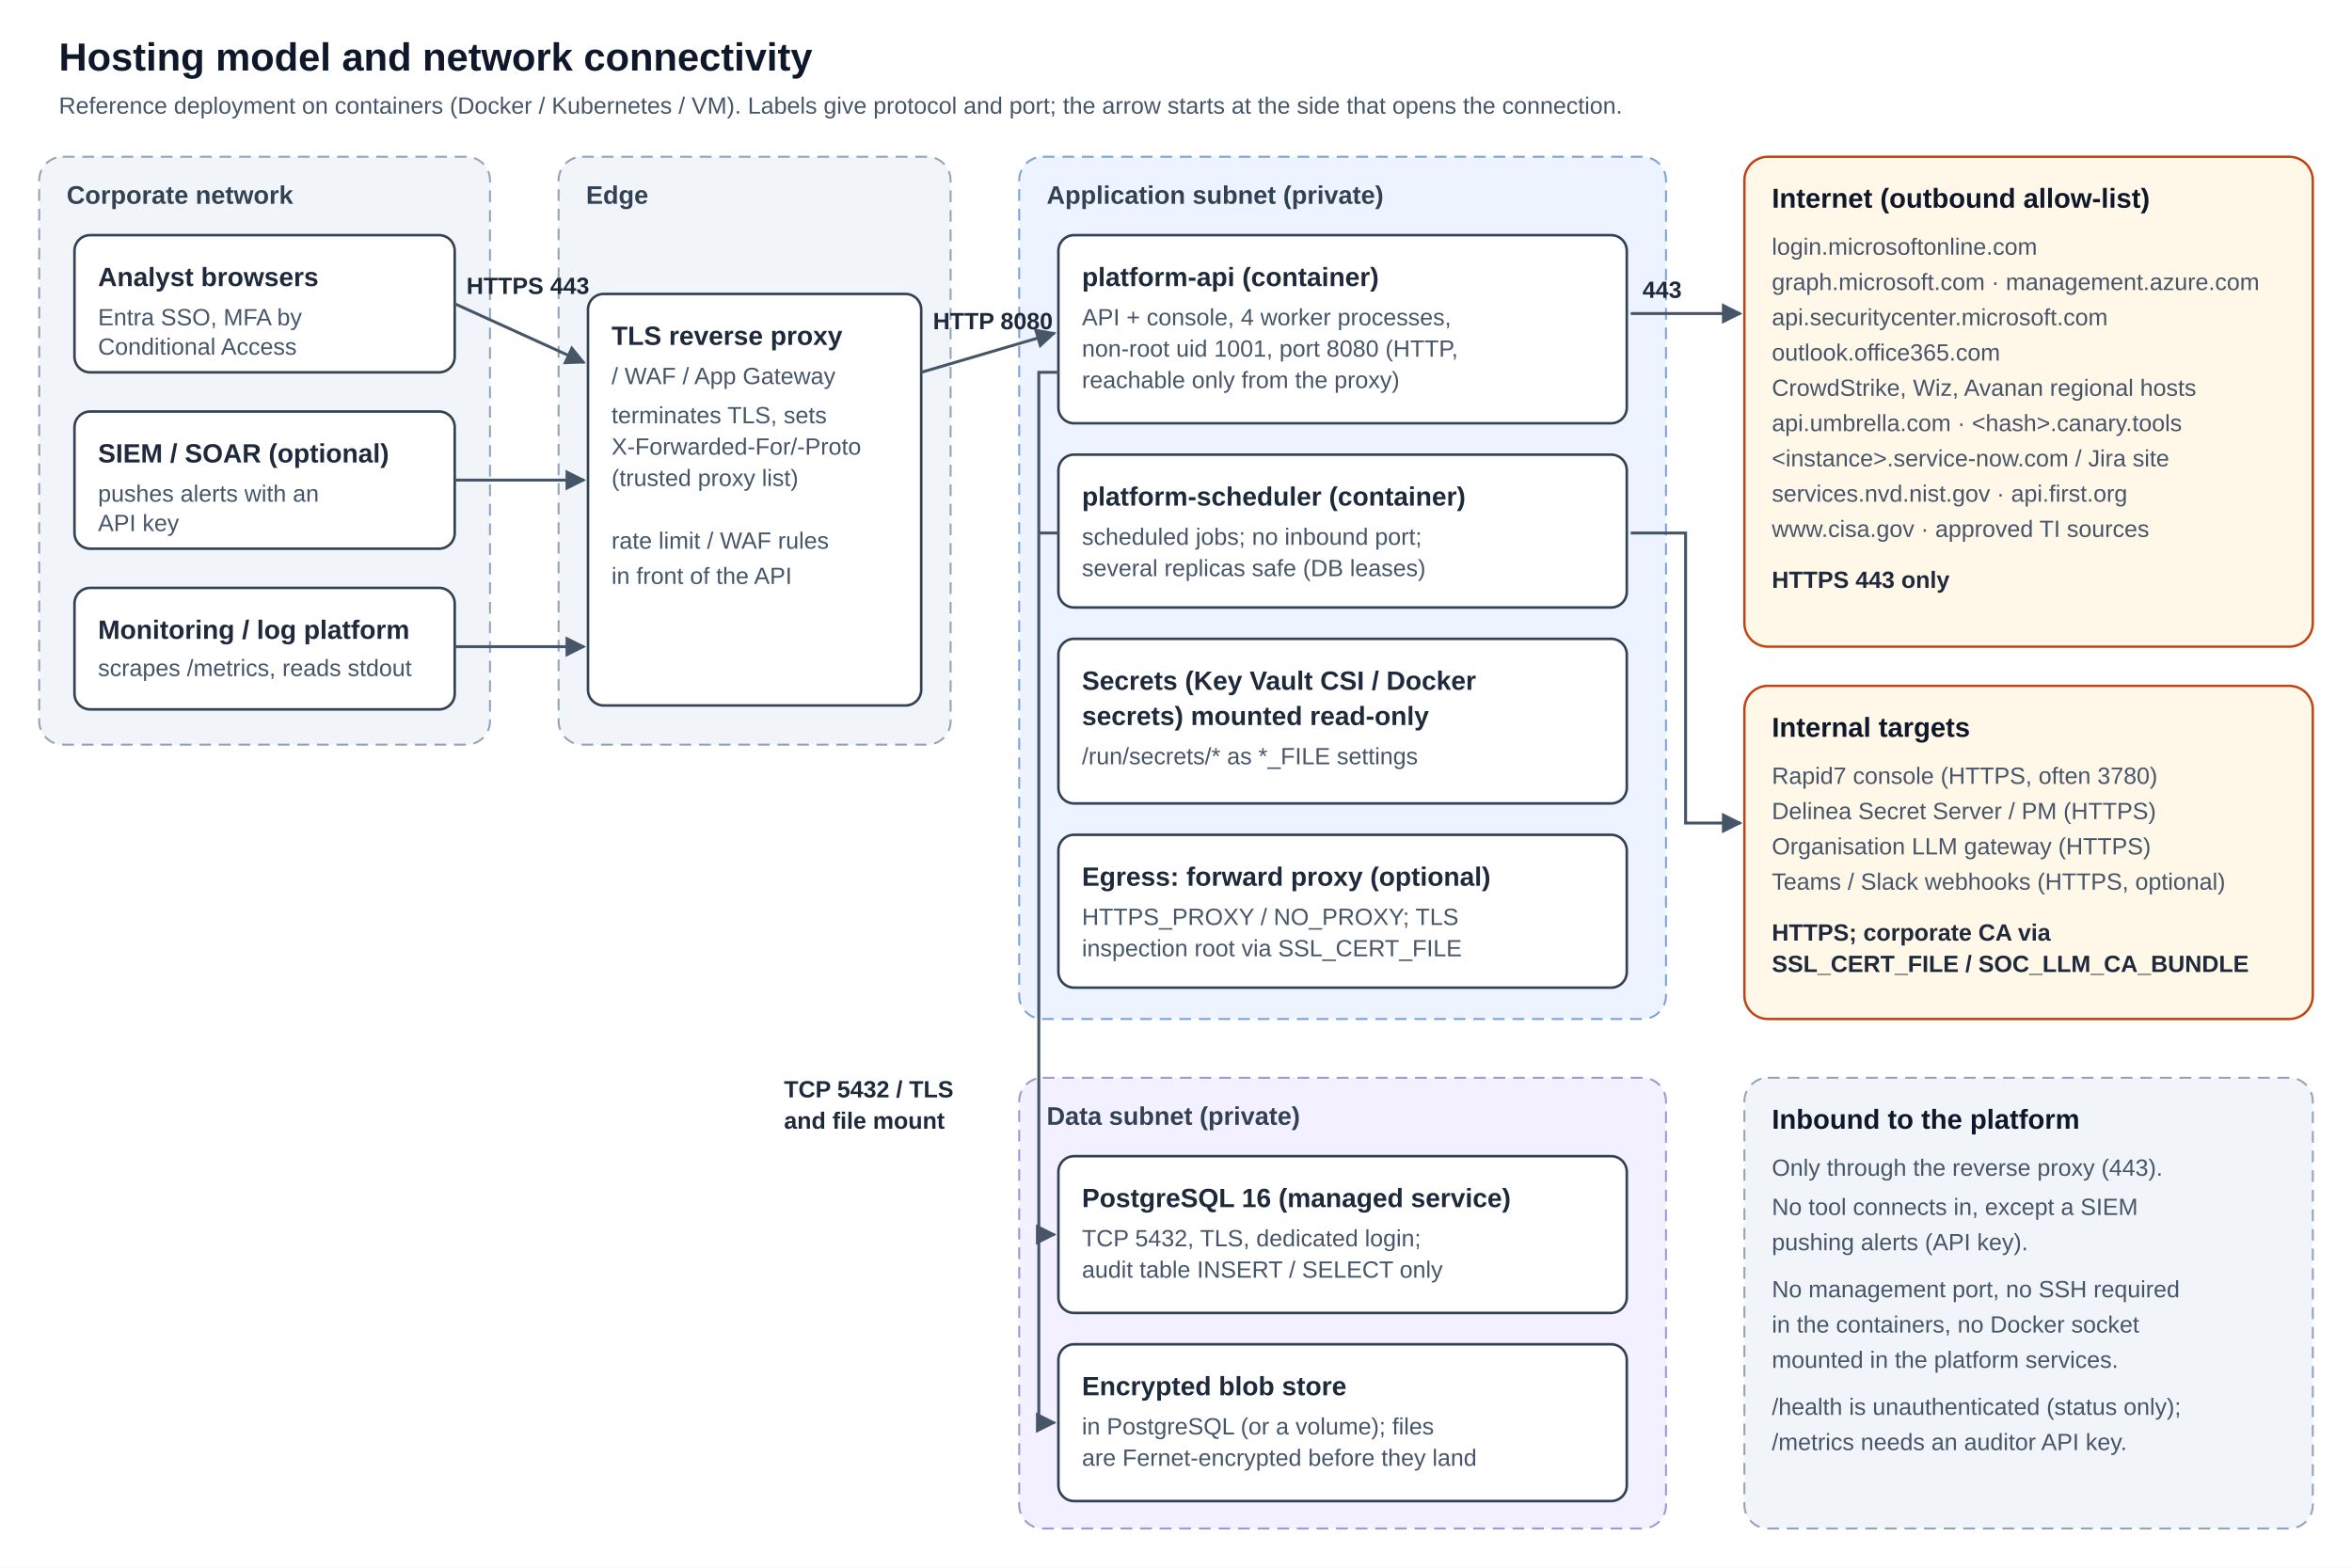
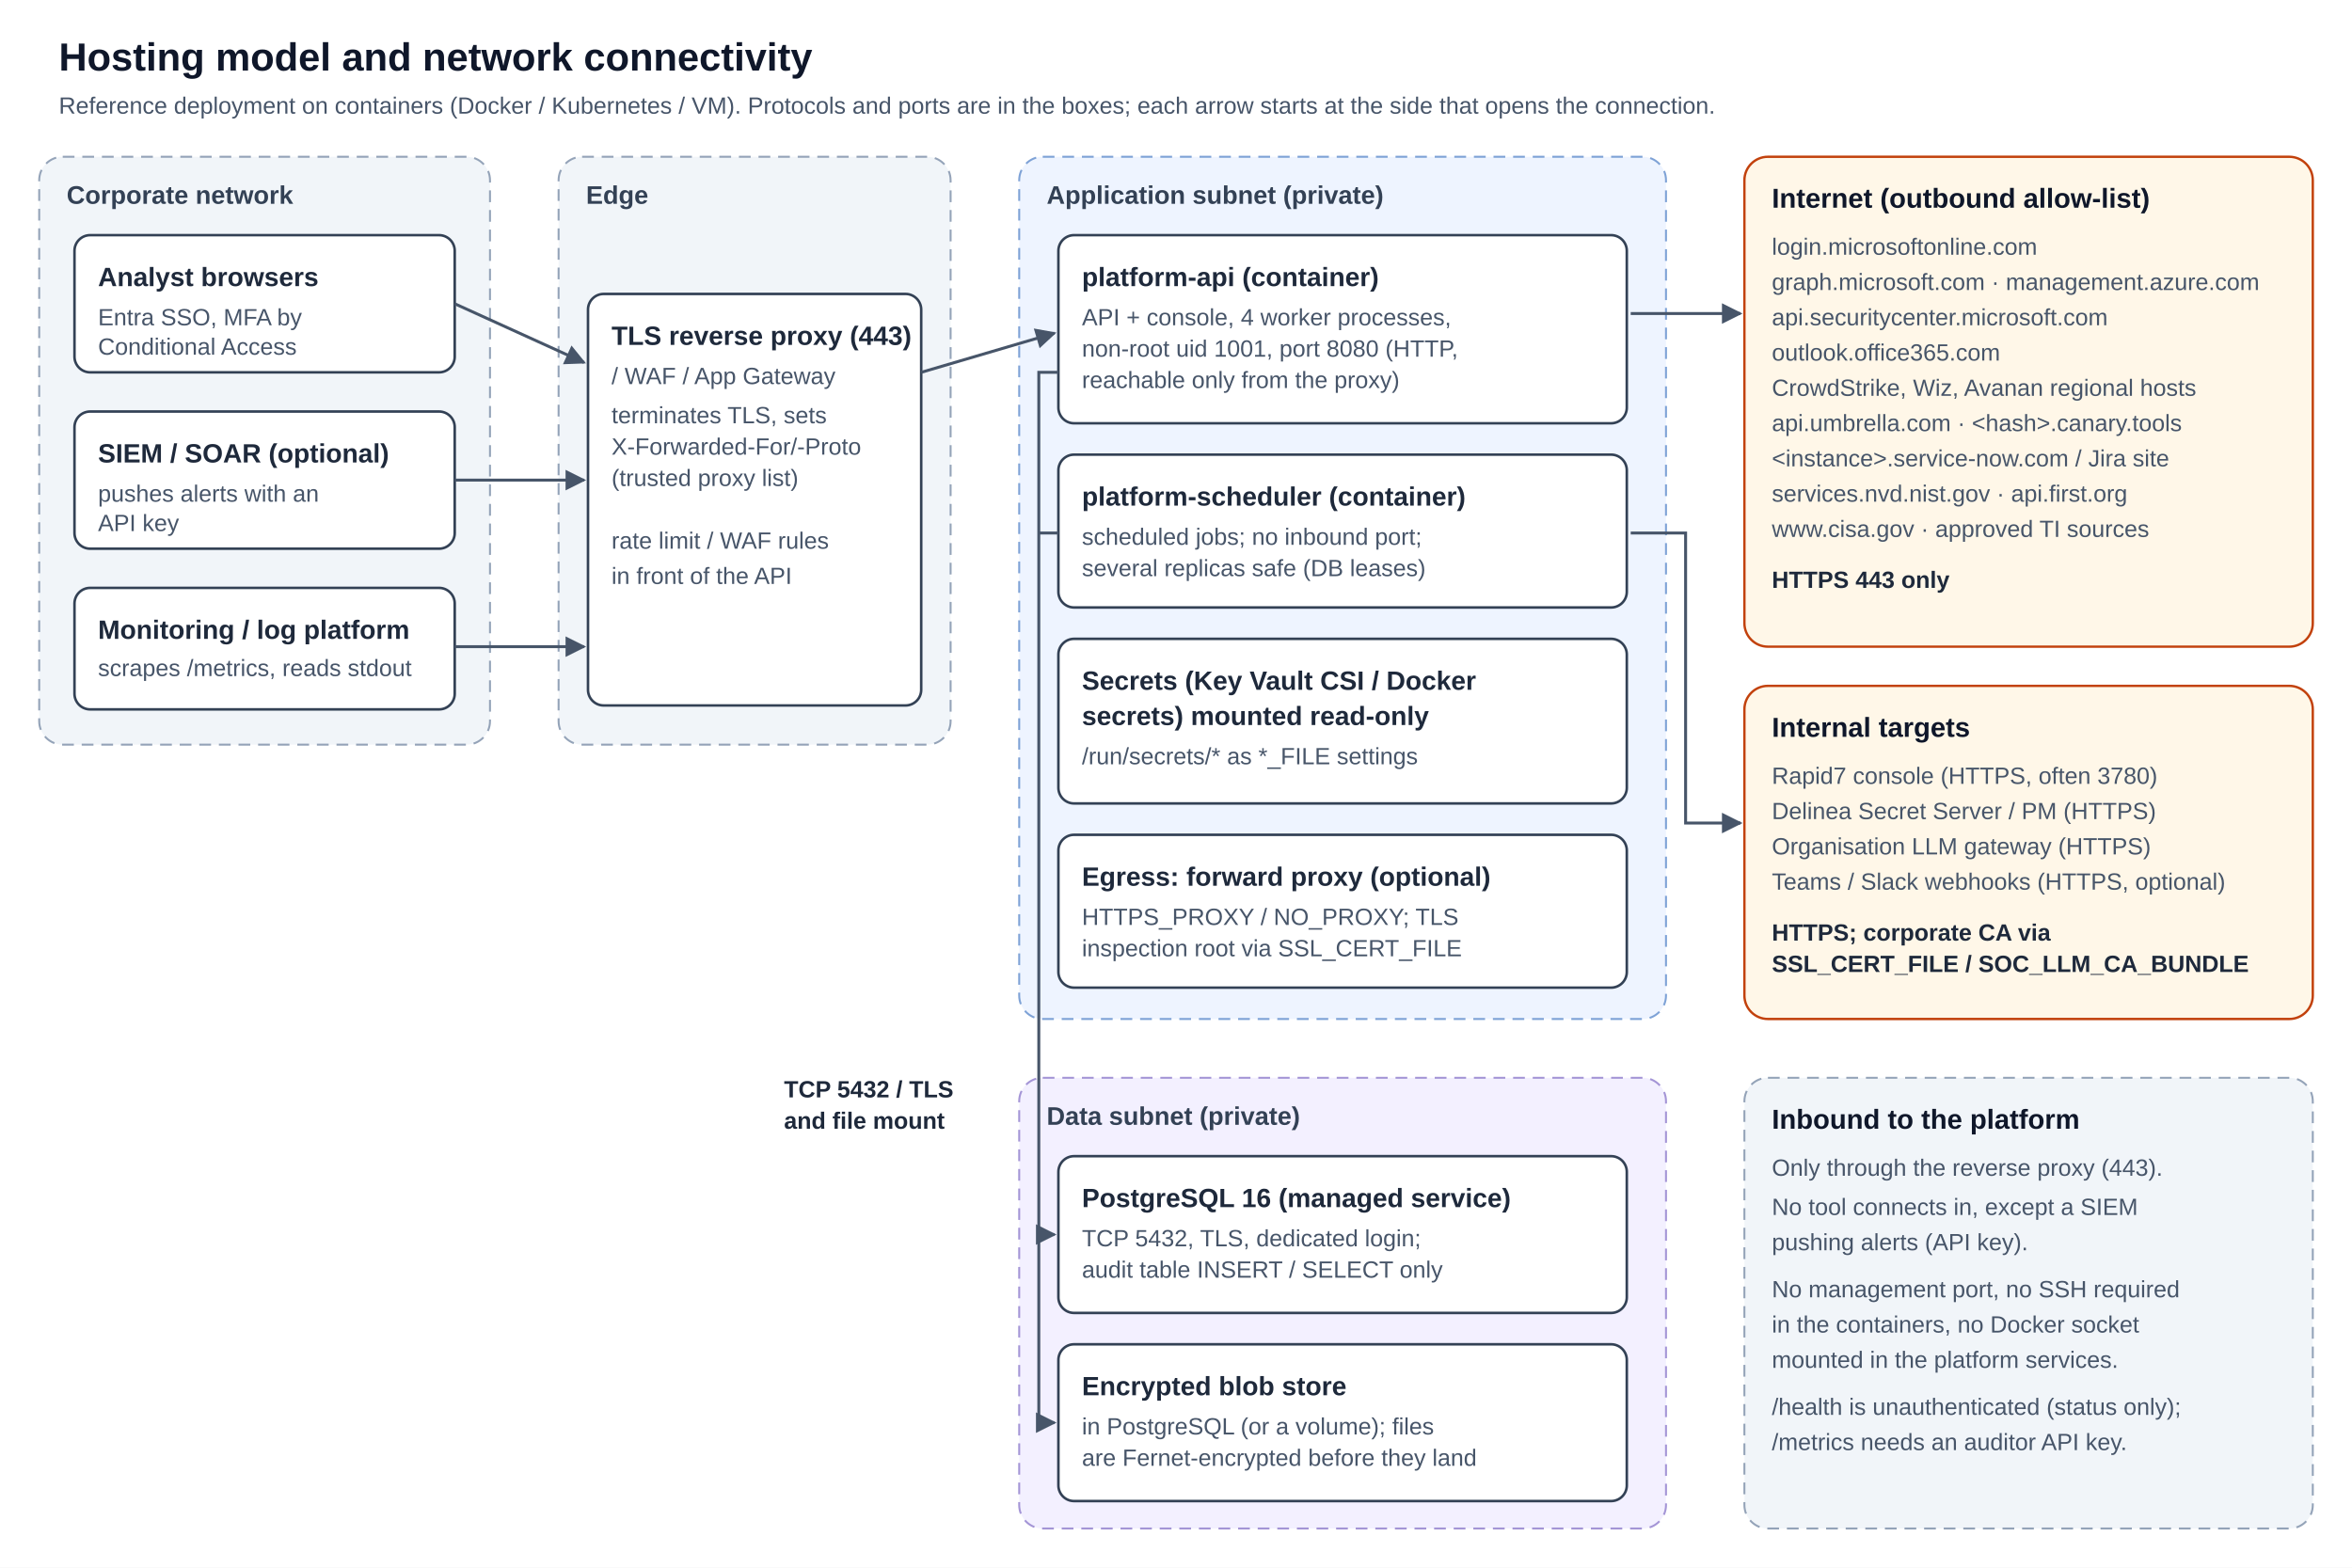
<svg xmlns="http://www.w3.org/2000/svg" viewBox="0 0 1200 800" font-family="Segoe UI, Arial, sans-serif" font-size="14">
  <defs>
    <marker id="a" viewBox="0 0 10 10" refX="9" refY="5" markerWidth="7" markerHeight="7" orient="auto-start-reverse">
      <path d="M0,0 L10,5 L0,10 z" fill="#475569" />
    </marker>
    <style>
      .zone{fill:#f1f5f9;stroke:#94a3b8;stroke-dasharray:6 4}
      .zoneb{fill:#eef4ff;stroke:#7ea2d6;stroke-dasharray:6 4}
      .zoned{fill:#f3f0ff;stroke:#a495d6;stroke-dasharray:6 4}
      .box{fill:#ffffff;stroke:#334155;stroke-width:1.3}
      .ext{fill:#fff7e8;stroke:#c2410c;stroke-width:1.2}
      .h{font-weight:600;fill:#0f172a}
      .t{font-weight:600;fill:#1e293b;font-size:13.5px}
      .s{fill:#475569;font-size:12px}
      .z{fill:#334155;font-weight:600;font-size:13px}
      .line{stroke:#475569;stroke-width:1.5;fill:none;marker-end:url(#a)}
      .lbl{fill:#1e293b;font-size:12px;font-weight:600}
    </style>
  </defs>
  <rect width="1200" height="800" fill="#ffffff" />
  <text x="30" y="36" class="h" font-size="20">Hosting model and network connectivity</text>
-   <text x="30" y="58" class="s">Reference deployment on containers (Docker / Kubernetes / VM). Labels give protocol and port; the arrow starts at the side that opens the connection.</text>
+   <text x="30" y="58" class="s">Reference deployment on containers (Docker / Kubernetes / VM). Protocols and ports are in the boxes; each arrow starts at the side that opens the connection.</text>
  <rect x="20" y="80" width="230" height="300" rx="12" class="zone" />
  <text x="34" y="104" class="z">Corporate network</text>
  <rect x="38" y="120" width="194" height="70" rx="8" class="box" />
  <text x="50" y="146" class="t">Analyst browsers</text>
  <text x="50" y="166" class="s">Entra SSO, MFA by</text>
  <text x="50" y="181" class="s">Conditional Access</text>
  <rect x="38" y="210" width="194" height="70" rx="8" class="box" />
  <text x="50" y="236" class="t">SIEM / SOAR (optional)</text>
  <text x="50" y="256" class="s">pushes alerts with an</text>
  <text x="50" y="271" class="s">API key</text>
  <rect x="38" y="300" width="194" height="62" rx="8" class="box" />
  <text x="50" y="326" class="t">Monitoring / log platform</text>
  <text x="50" y="345" class="s">scrapes /metrics, reads stdout</text>
  <rect x="285" y="80" width="200" height="300" rx="12" class="zone" />
  <text x="299" y="104" class="z">Edge</text>
  <rect x="300" y="150" width="170" height="210" rx="8" class="box" />
-   <text x="312" y="176" class="t">TLS reverse proxy</text>
+   <text x="312" y="176" class="t">TLS reverse proxy (443)</text>
  <text x="312" y="196" class="s">/ WAF / App Gateway</text>
  <text x="312" y="216" class="s">terminates TLS, sets</text>
  <text x="312" y="232" class="s">X-Forwarded-For/-Proto</text>
  <text x="312" y="248" class="s">(trusted proxy list)</text>
  <text x="312" y="280" class="s">rate limit / WAF rules</text>
  <text x="312" y="298" class="s">in front of the API</text>
  <rect x="520" y="80" width="330" height="440" rx="12" class="zoneb" />
  <text x="534" y="104" class="z">Application subnet (private)</text>
  <rect x="540" y="120" width="290" height="96" rx="8" class="box" />
  <text x="552" y="146" class="t">platform-api (container)</text>
  <text x="552" y="166" class="s">API + console, 4 worker processes,</text>
  <text x="552" y="182" class="s">non-root uid 1001, port 8080 (HTTP,</text>
  <text x="552" y="198" class="s">reachable only from the proxy)</text>
  <rect x="540" y="232" width="290" height="78" rx="8" class="box" />
  <text x="552" y="258" class="t">platform-scheduler (container)</text>
  <text x="552" y="278" class="s">scheduled jobs; no inbound port;</text>
  <text x="552" y="294" class="s">several replicas safe (DB leases)</text>
  <rect x="540" y="326" width="290" height="84" rx="8" class="box" />
  <text x="552" y="352" class="t">Secrets (Key Vault CSI / Docker</text>
  <text x="552" y="370" class="t">secrets) mounted read-only</text>
  <text x="552" y="390" class="s">/run/secrets/* as *_FILE settings</text>
  <rect x="540" y="426" width="290" height="78" rx="8" class="box" />
  <text x="552" y="452" class="t">Egress: forward proxy (optional)</text>
  <text x="552" y="472" class="s">HTTPS_PROXY / NO_PROXY; TLS</text>
  <text x="552" y="488" class="s">inspection root via SSL_CERT_FILE</text>
  <rect x="520" y="550" width="330" height="230" rx="12" class="zoned" />
  <text x="534" y="574" class="z">Data subnet (private)</text>
  <rect x="540" y="590" width="290" height="80" rx="8" class="box" />
  <text x="552" y="616" class="t">PostgreSQL 16 (managed service)</text>
  <text x="552" y="636" class="s">TCP 5432, TLS, dedicated login;</text>
  <text x="552" y="652" class="s">audit table INSERT / SELECT only</text>
  <rect x="540" y="686" width="290" height="80" rx="8" class="box" />
  <text x="552" y="712" class="t">Encrypted blob store</text>
  <text x="552" y="732" class="s">in PostgreSQL (or a volume); files</text>
  <text x="552" y="748" class="s">are Fernet-encrypted before they land</text>
  <rect x="890" y="80" width="290" height="250" rx="12" class="ext" />
  <text x="904" y="106" class="h">Internet (outbound allow-list)</text>
  <text x="904" y="130" class="s">login.microsoftonline.com</text>
  <text x="904" y="148" class="s">graph.microsoft.com · management.azure.com</text>
  <text x="904" y="166" class="s">api.securitycenter.microsoft.com</text>
  <text x="904" y="184" class="s">outlook.office365.com</text>
  <text x="904" y="202" class="s">CrowdStrike, Wiz, Avanan regional hosts</text>
  <text x="904" y="220" class="s">api.umbrella.com · &lt;hash&gt;.canary.tools</text>
  <text x="904" y="238" class="s">&lt;instance&gt;.service-now.com / Jira site</text>
  <text x="904" y="256" class="s">services.nvd.nist.gov · api.first.org</text>
  <text x="904" y="274" class="s">www.cisa.gov · approved TI sources</text>
  <text x="904" y="300" class="lbl">HTTPS 443 only</text>
  <rect x="890" y="350" width="290" height="170" rx="12" class="ext" />
  <text x="904" y="376" class="h">Internal targets</text>
  <text x="904" y="400" class="s">Rapid7 console (HTTPS, often 3780)</text>
  <text x="904" y="418" class="s">Delinea Secret Server / PM (HTTPS)</text>
  <text x="904" y="436" class="s">Organisation LLM gateway (HTTPS)</text>
  <text x="904" y="454" class="s">Teams / Slack webhooks (HTTPS, optional)</text>
  <text x="904" y="480" class="lbl">HTTPS; corporate CA via</text>
  <text x="904" y="496" class="lbl">SSL_CERT_FILE / SOC_LLM_CA_BUNDLE</text>
  <rect x="890" y="550" width="290" height="230" rx="12" class="zone" />
  <text x="904" y="576" class="h">Inbound to the platform</text>
  <text x="904" y="600" class="s">Only through the reverse proxy (443).</text>
  <text x="904" y="620" class="s">No tool connects in, except a SIEM</text>
  <text x="904" y="638" class="s">pushing alerts (API key).</text>
  <text x="904" y="662" class="s">No management port, no SSH required</text>
  <text x="904" y="680" class="s">in the containers, no Docker socket</text>
  <text x="904" y="698" class="s">mounted in the platform services.</text>
  <text x="904" y="722" class="s">/health is unauthenticated (status only);</text>
  <text x="904" y="740" class="s">/metrics needs an auditor API key.</text>
  <path d="M232,155 L298,185" class="line" />
-   <text x="238" y="150" class="lbl">HTTPS 443</text>
  <path d="M232,245 L298,245" class="line" />
  <path d="M232,330 L298,330" class="line" />
  <path d="M470,190 L538,170" class="line" />
-   <text x="476" y="168" class="lbl">HTTP 8080</text>
  <path d="M540,190 L530,190 L530,630 L538,630" class="line" />
  <path d="M540,272 L530,272" stroke="#475569" stroke-width="1.5" />
  <path d="M530,630 L530,726 L538,726" class="line" />
  <text x="400" y="560" class="lbl">TCP 5432 / TLS</text>
  <text x="400" y="576" class="lbl">and file mount</text>
  <path d="M832,160 L888,160" class="line" />
-   <text x="838" y="152" class="lbl">443</text>
  <path d="M832,272 L860,272 L860,420 L888,420" class="line" />
</svg>
